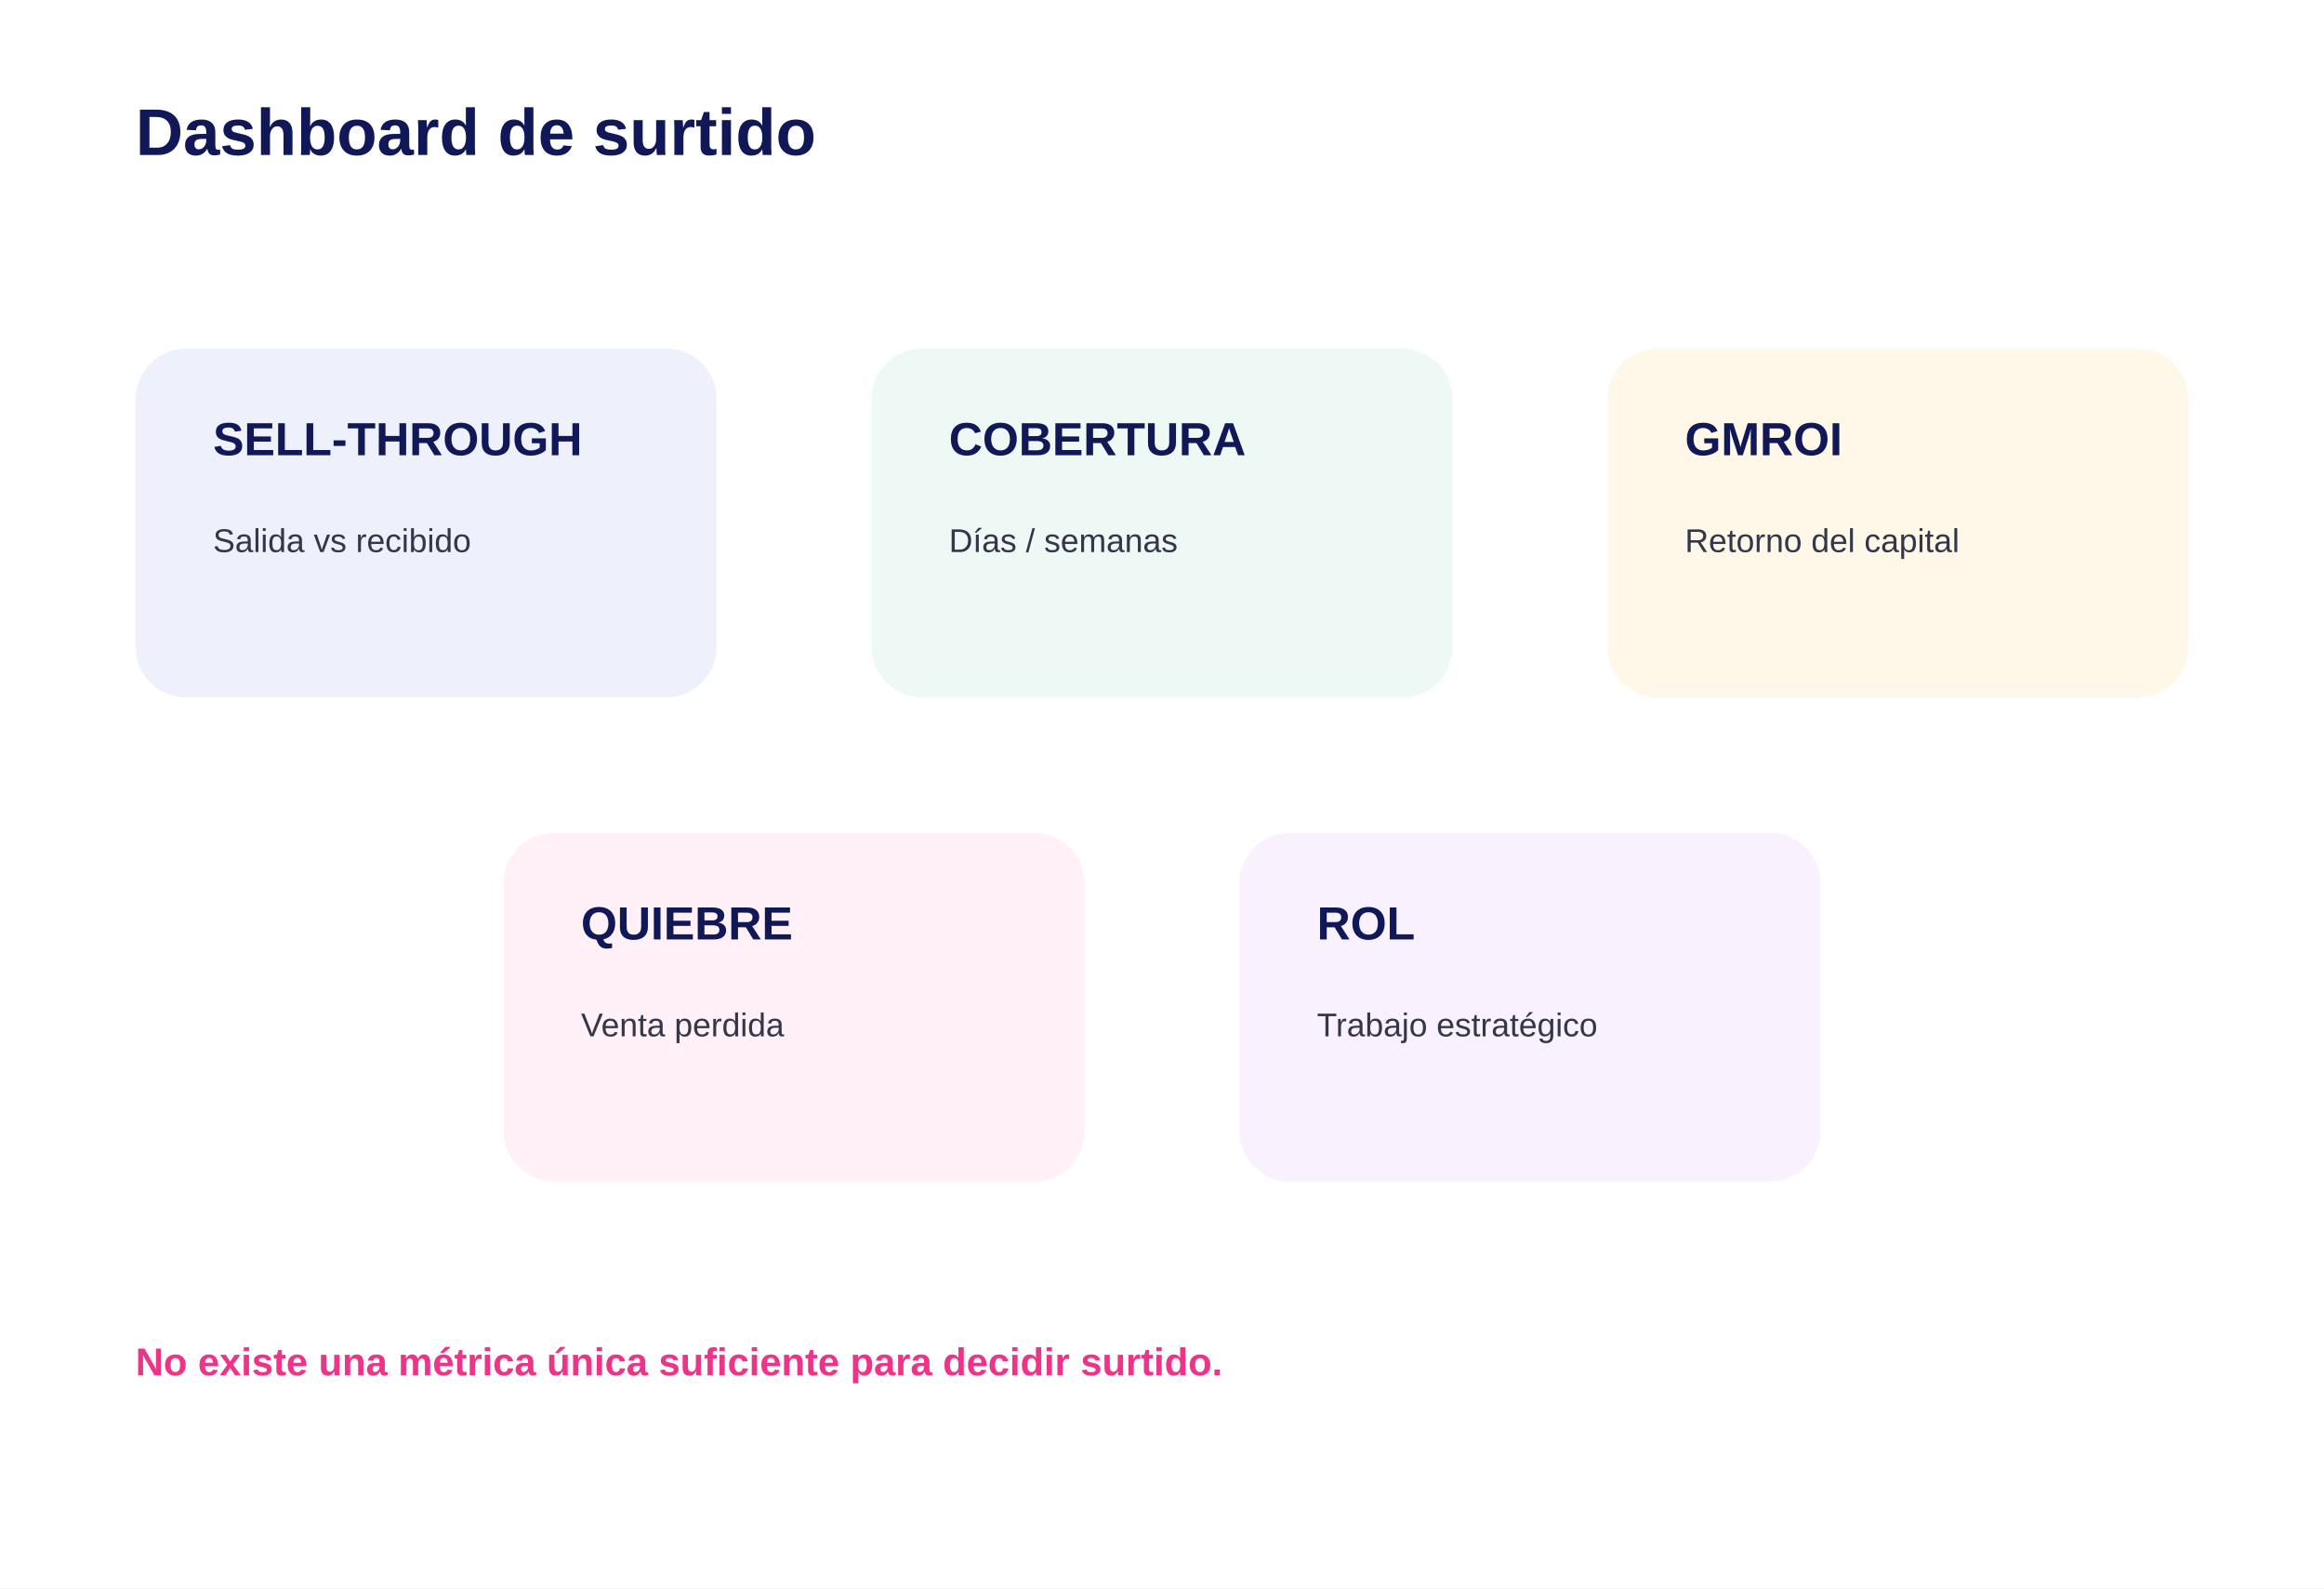
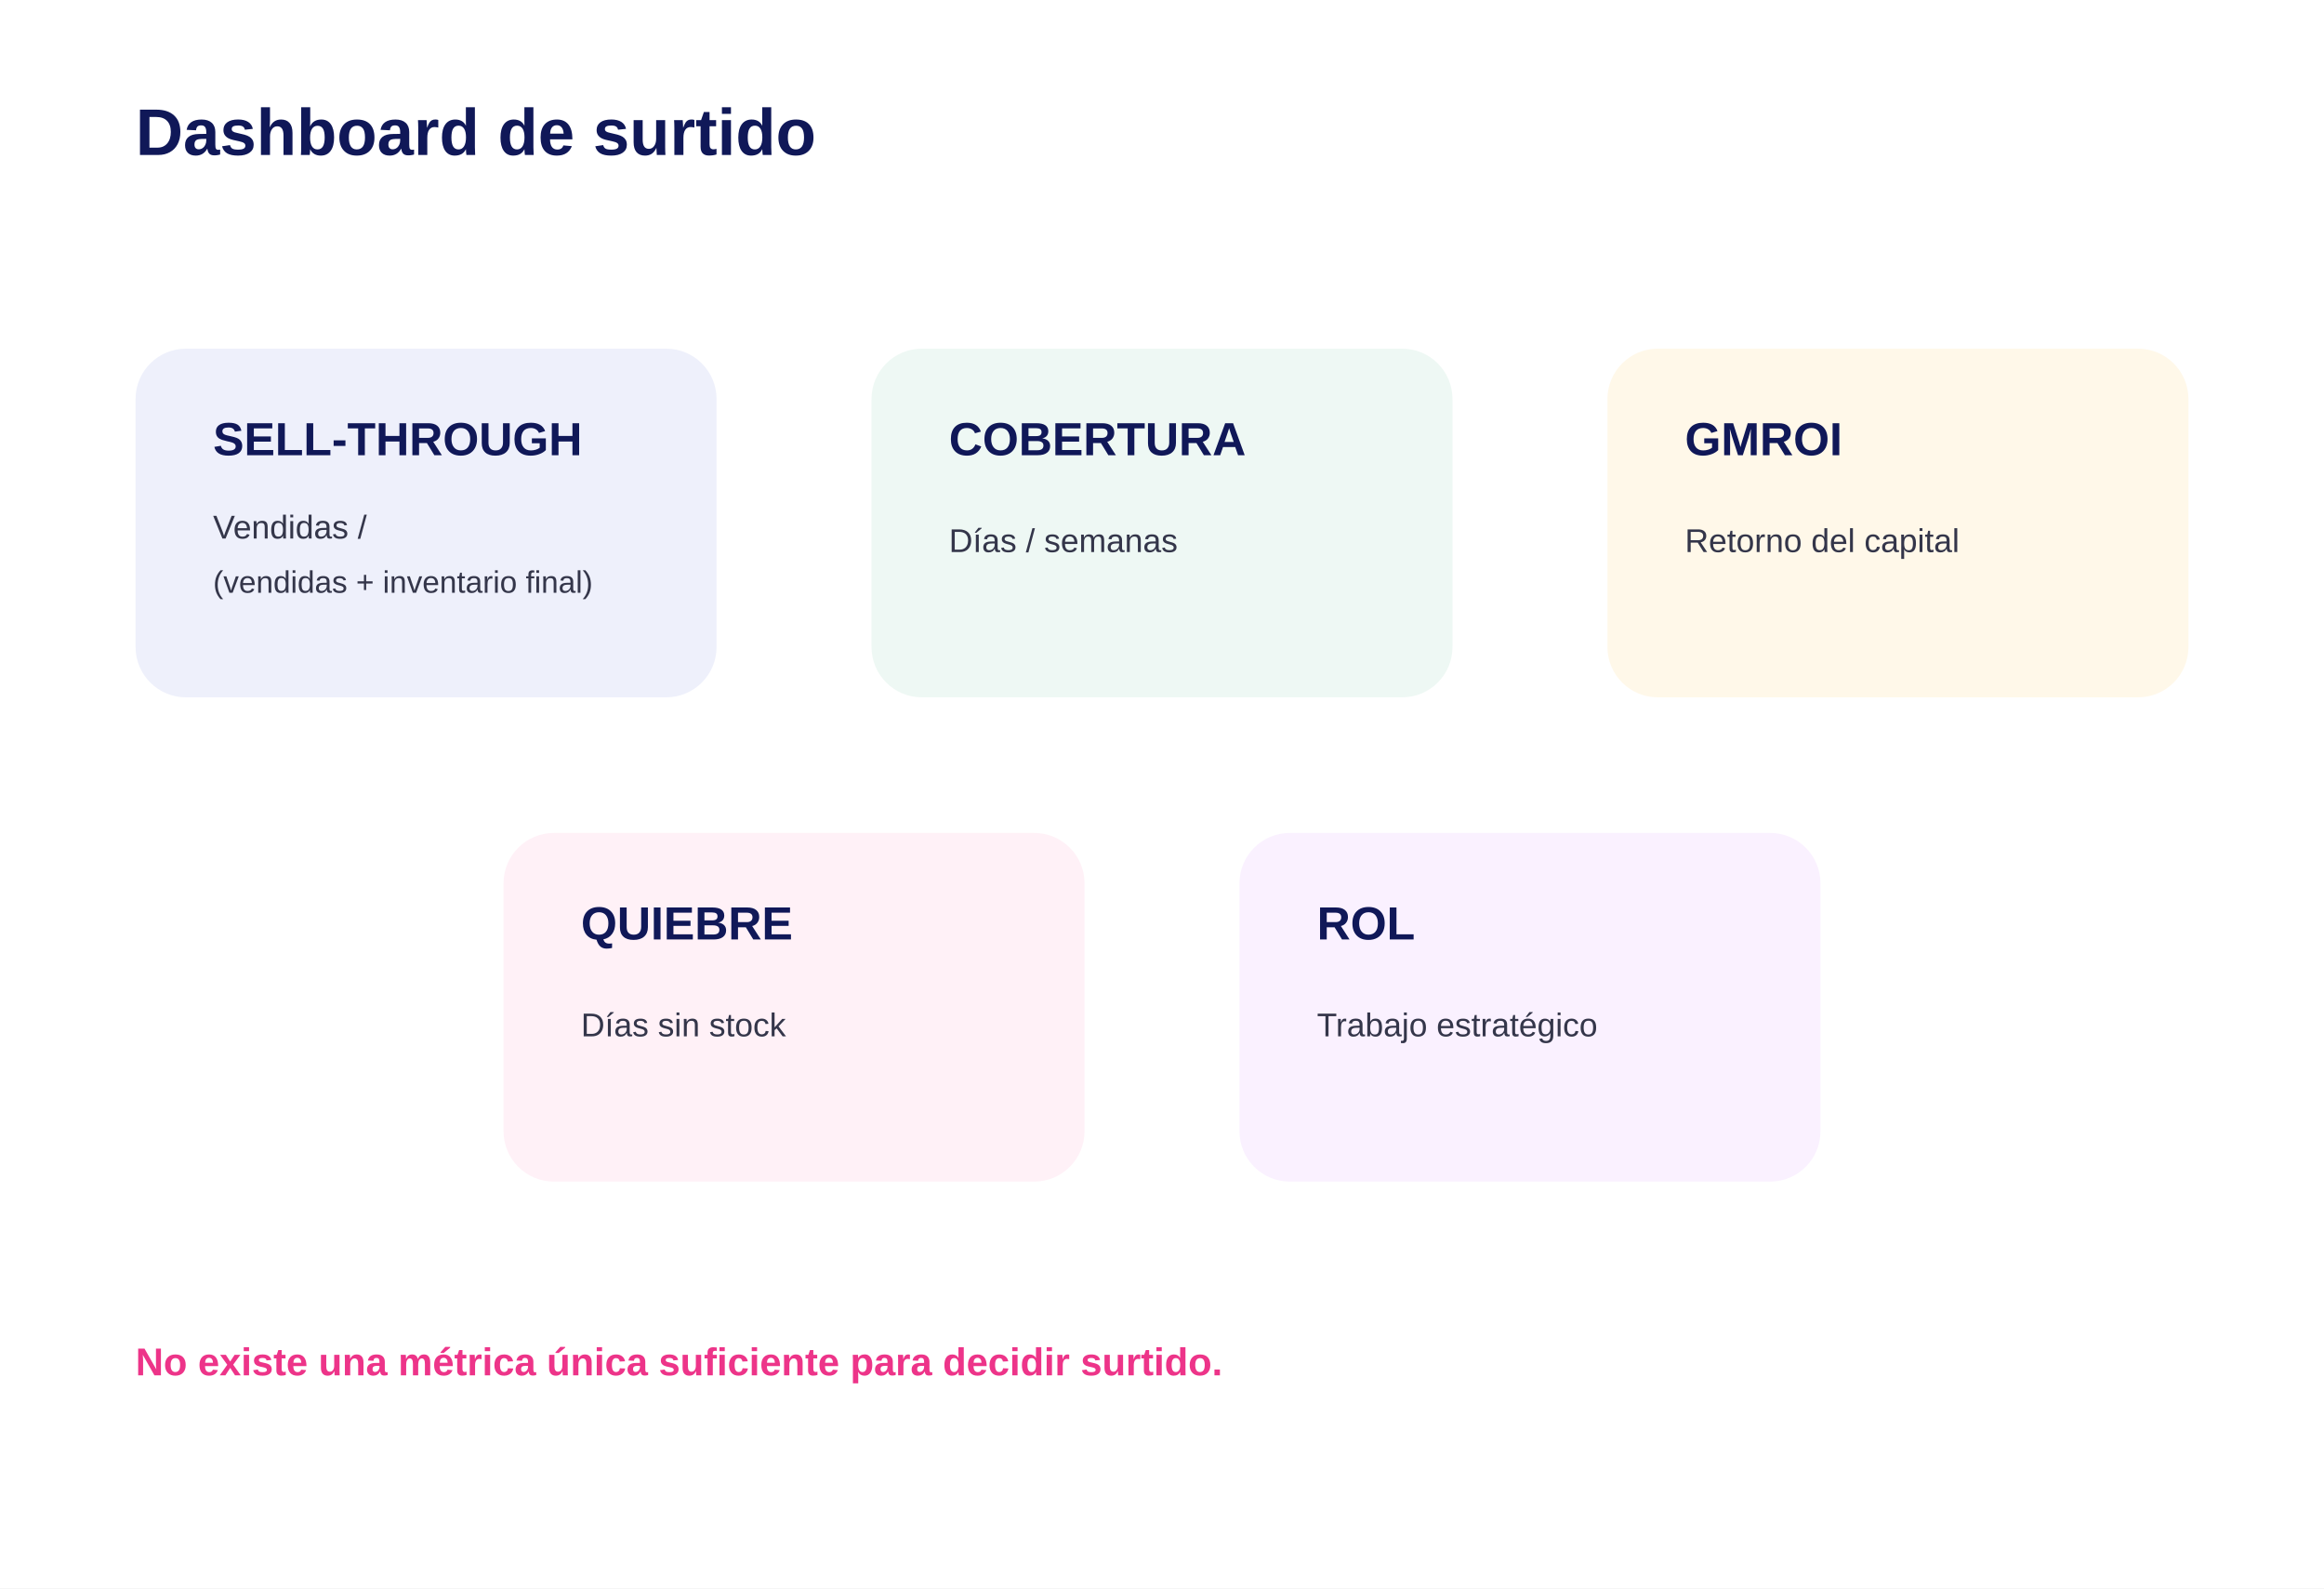
- <svg xmlns="http://www.w3.org/2000/svg" width="1200" height="820">
+ <svg xmlns="http://www.w3.org/2000/svg" width="1200" height="820" role="img" aria-labelledby="title desc">
  <rect width="1200" height="820" fill="#fff" />
  <text x="70" y="80" font-family="Arial" font-size="34" font-weight="700" fill="#101858">Dashboard de surtido</text>
  <g font-family="Arial">
    <rect x="70" y="180" width="300" height="180" rx="26" fill="#eef0fb" />
    <text x="110" y="235" font-size="24" font-weight="700" fill="#101858">SELL-THROUGH</text>
-     <text x="110" y="285" font-size="17" fill="#34364a">Salida vs recibido</text>
+     <text x="110" y="278" font-size="17" fill="#34364a">Vendidas /</text>
+     <text x="110" y="306" font-size="16" fill="#34364a">(vendidas + inventario final)</text>
    <rect x="450" y="180" width="300" height="180" rx="26" fill="#eef8f4" />
    <text x="490" y="235" font-size="24" font-weight="700" fill="#101858">COBERTURA</text>
    <text x="490" y="285" font-size="17" fill="#34364a">Días / semanas</text>
    <rect x="830" y="180" width="300" height="180" rx="26" fill="#fff8e9" />
    <text x="870" y="235" font-size="24" font-weight="700" fill="#101858">GMROI</text>
    <text x="870" y="285" font-size="17" fill="#34364a">Retorno del capital</text>
    <rect x="260" y="430" width="300" height="180" rx="26" fill="#fff1f7" />
    <text x="300" y="485" font-size="24" font-weight="700" fill="#101858">QUIEBRE</text>
-     <text x="300" y="535" font-size="17" fill="#34364a">Venta perdida</text>
+     <text x="300" y="535" font-size="17" fill="#34364a">Días sin stock</text>
    <rect x="640" y="430" width="300" height="180" rx="26" fill="#faf1ff" />
    <text x="680" y="485" font-size="24" font-weight="700" fill="#101858">ROL</text>
    <text x="680" y="535" font-size="17" fill="#34364a">Trabajo estratégico</text>
    <text x="70" y="710" font-size="20" font-weight="700" fill="#ed3489">No existe una métrica única suficiente para decidir surtido.</text>
  </g>
</svg>
